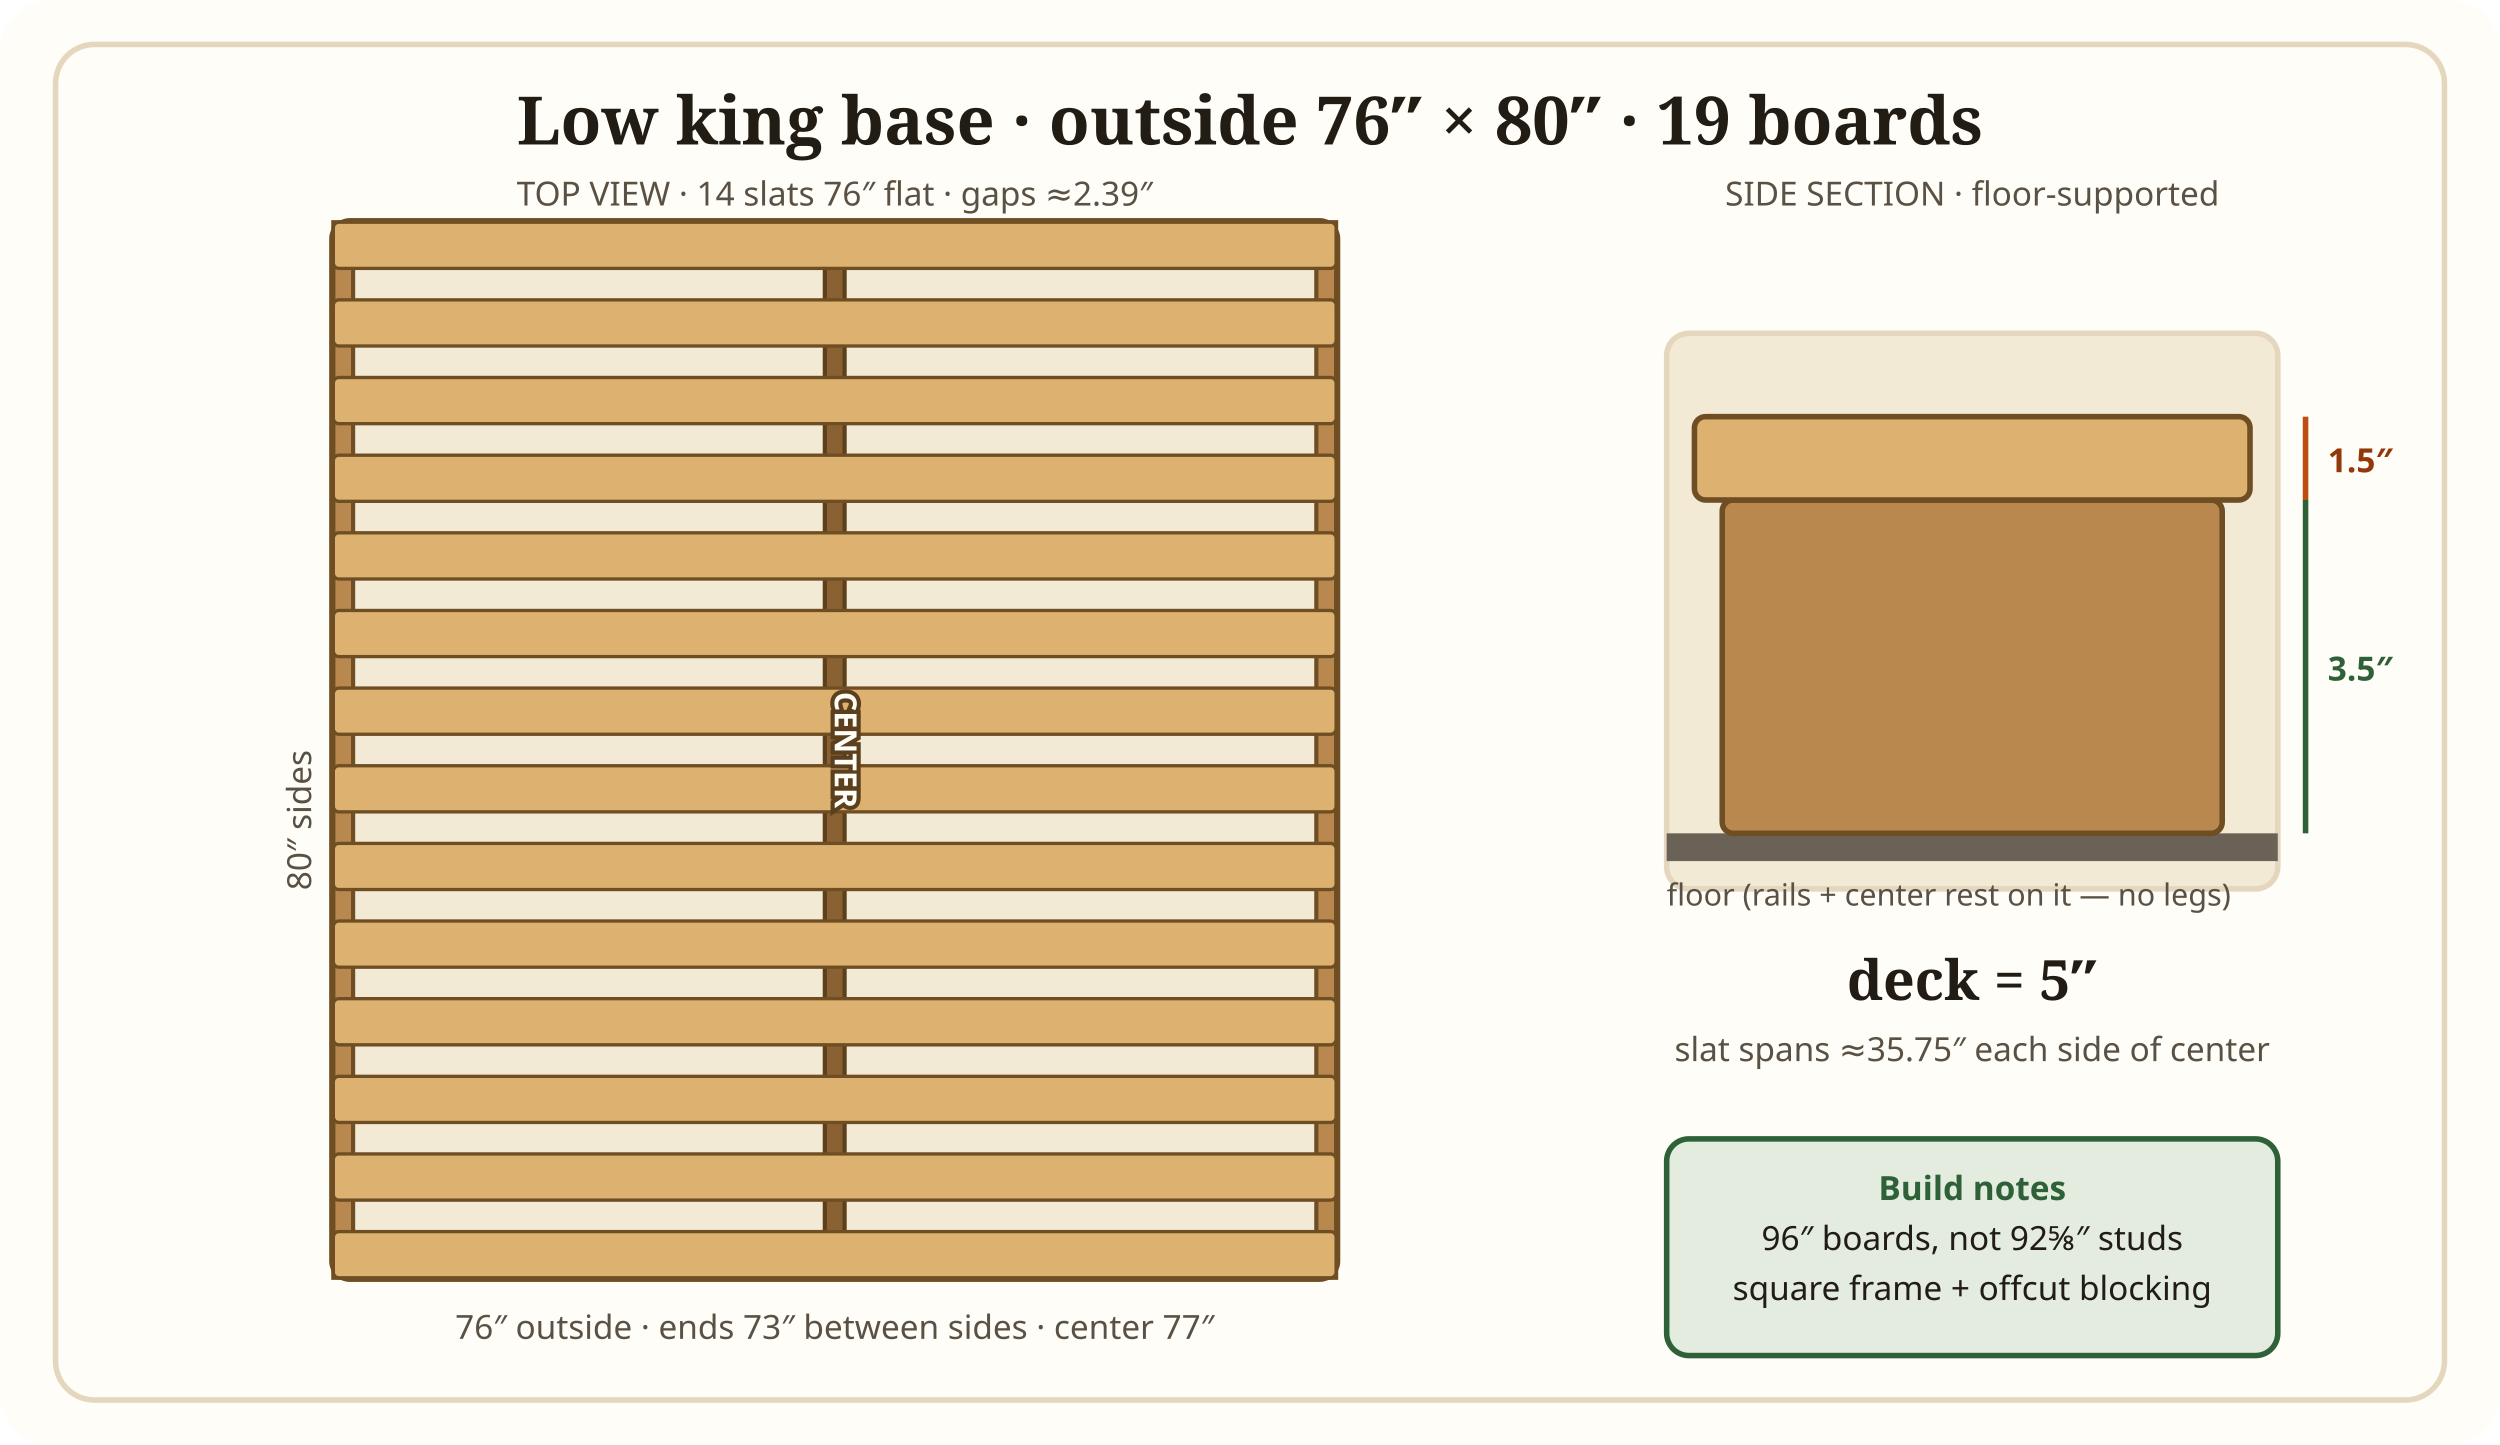
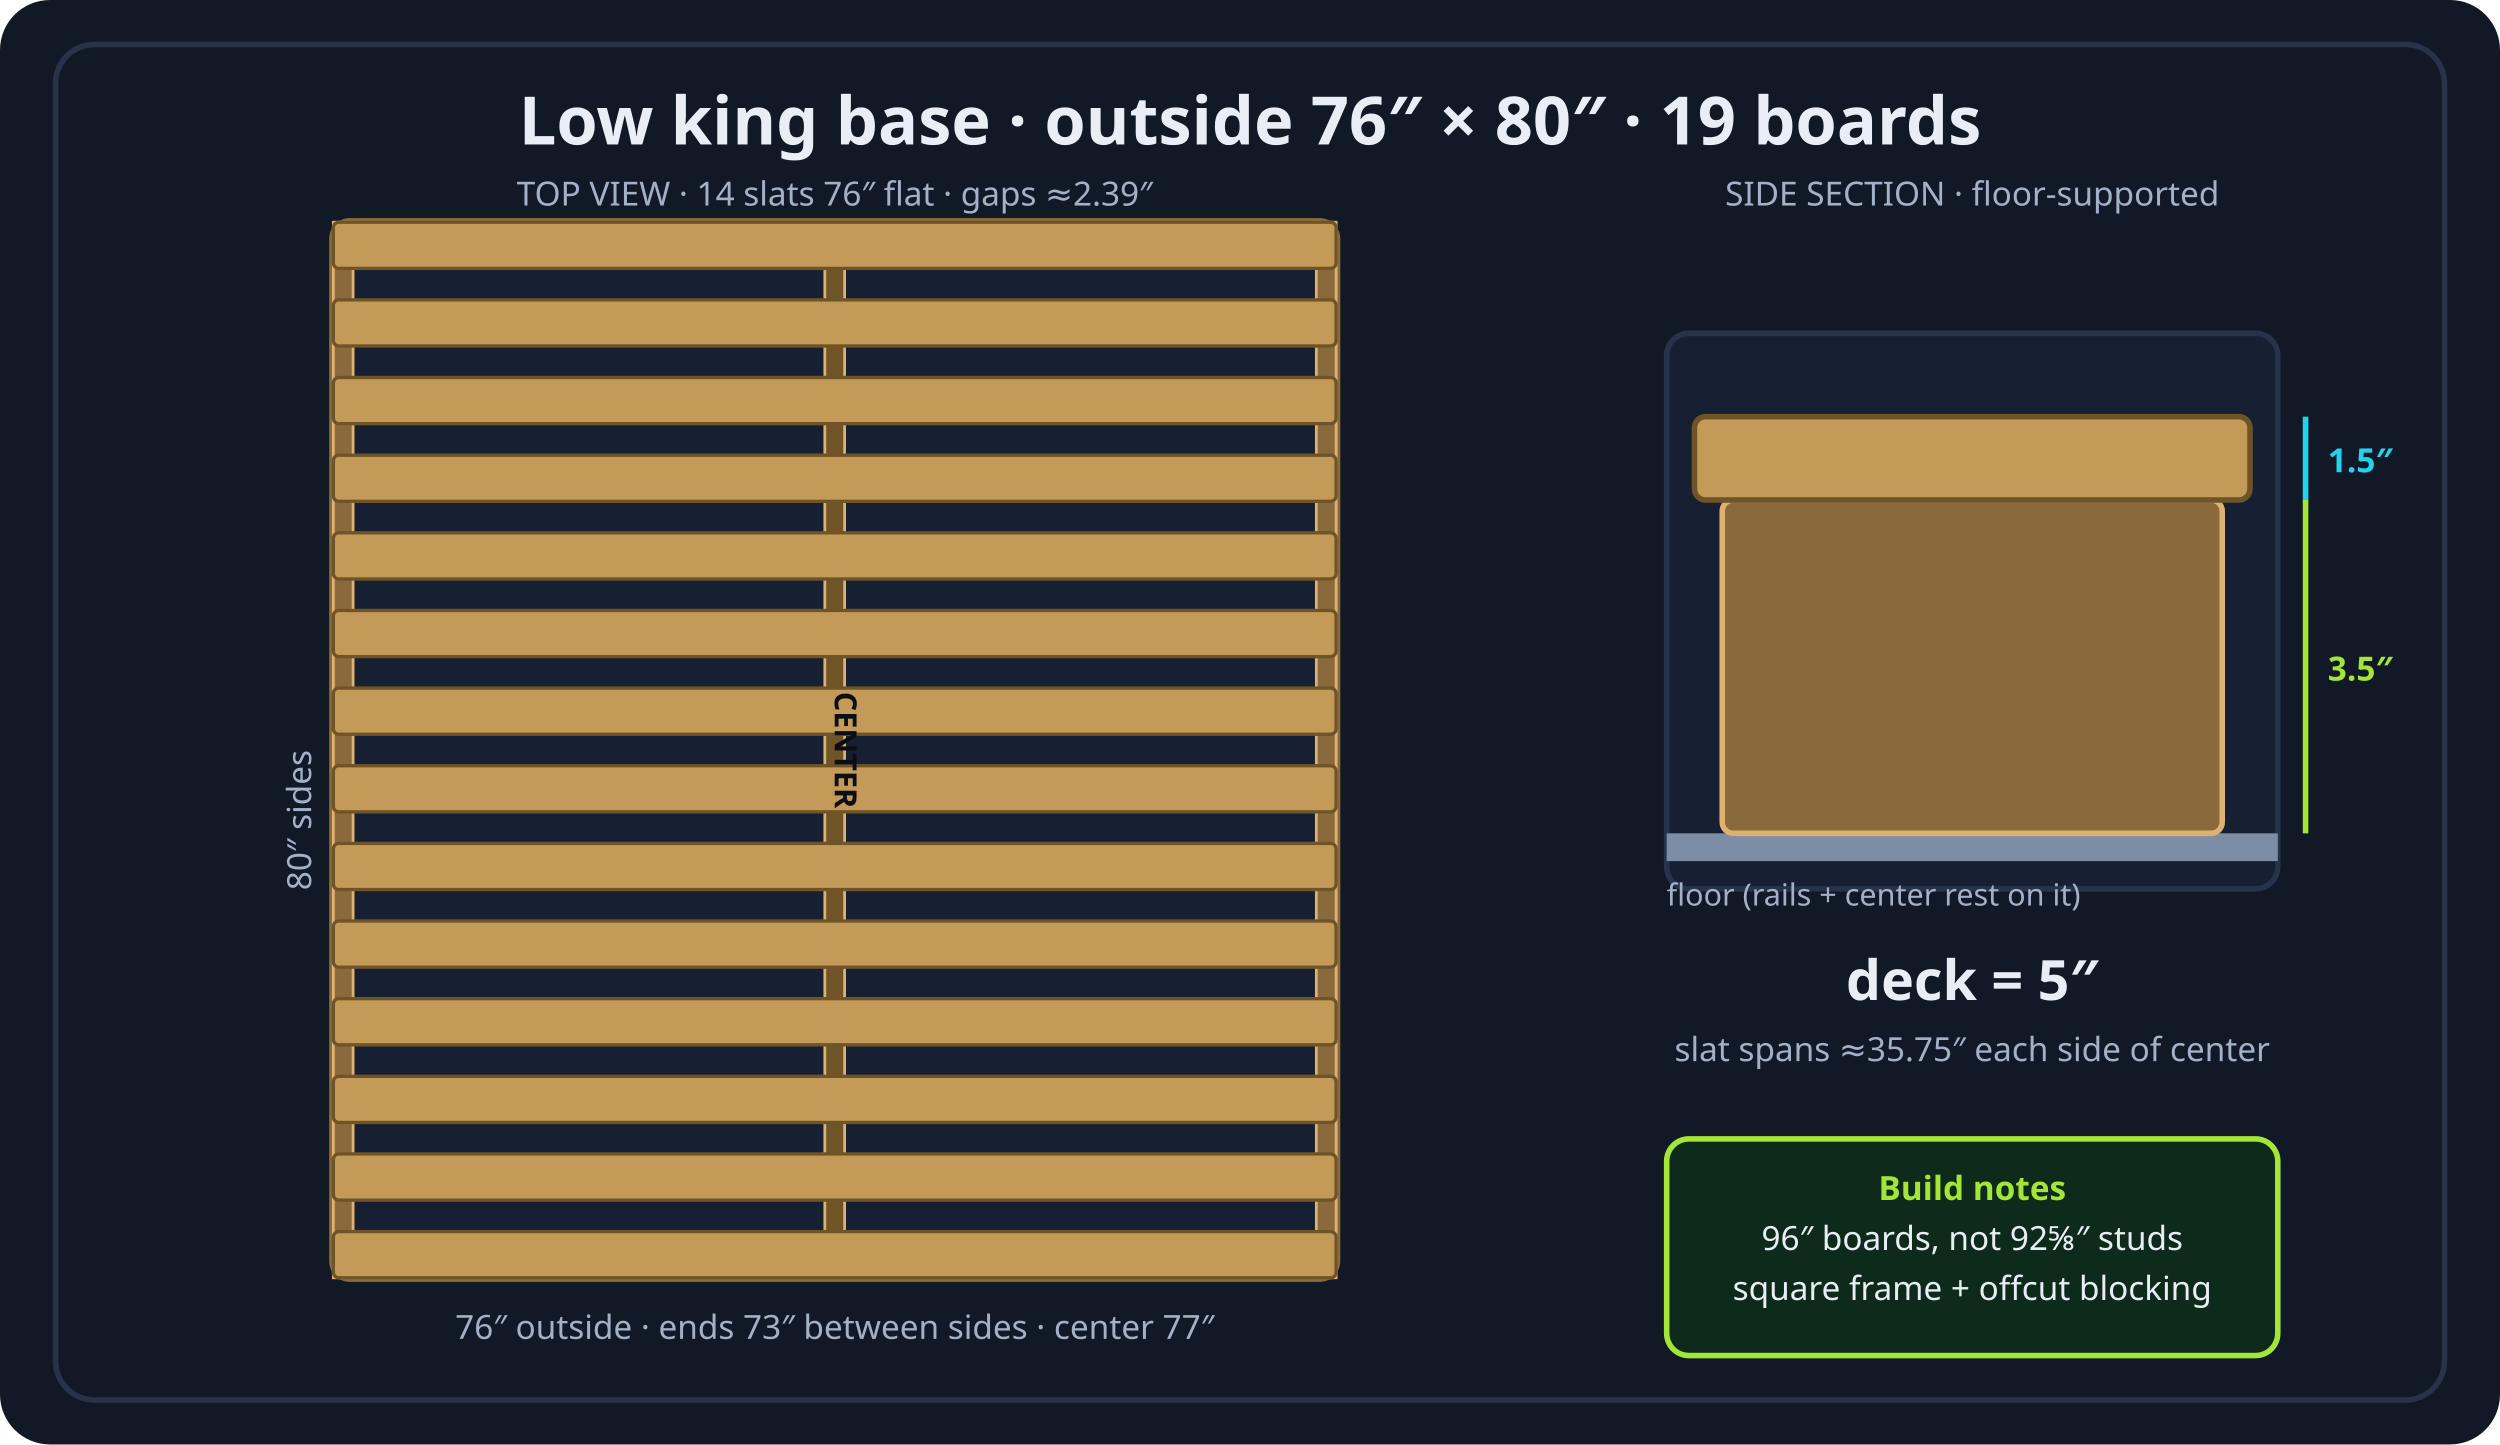
<svg xmlns="http://www.w3.org/2000/svg" viewBox="0 0 900 520" role="img" aria-labelledby="bpT bpD">
-   <rect width="900" height="520" rx="18" fill="#FFFDF7" />
-   <rect x="20" y="16" width="860" height="488" rx="14" fill="none" stroke="#E4D7BE" stroke-width="2" />
-   <text x="450" y="52" text-anchor="middle" font-family="Georgia,serif" font-size="24" font-weight="bold" fill="#211C14">Low king base · outside 76″ × 80″ · 19 boards</text>
-   <g font-family="system-ui,sans-serif" font-size="13" fill="#211C14">
-     <rect x="120" y="80" width="361" height="380" rx="6" fill="#F3EAD6" stroke="#6E4E22" stroke-width="3" />
-     <rect x="120" y="80" width="7.12" height="380" fill="#B9884E" stroke="#6E4E22" stroke-width="1.5" />
-     <rect x="473.88" y="80" width="7.12" height="380" fill="#B9884E" stroke="#6E4E22" stroke-width="1.5" />
-     <rect x="127.12" y="80" width="346.76" height="7.12" fill="#C99A5B" stroke="#6E4E22" stroke-width="1.5" />
-     <rect x="127.12" y="452.88" width="346.76" height="7.12" fill="#C99A5B" stroke="#6E4E22" stroke-width="1.5" />
-     <rect x="296.94" y="87.12" width="7.12" height="365.76" fill="#8A6132" stroke="#5C3F1C" stroke-width="1.5" />
-     <g fill="#DDB271" stroke="#6E4E22" stroke-width="1.2">
+   <rect width="900" height="520" rx="18" fill="#121926" />
+   <rect x="20" y="16" width="860" height="488" rx="14" fill="none" stroke="#26334A" stroke-width="2" />
+   <text x="450" y="52" text-anchor="middle" font-family="system-ui,sans-serif" font-size="24" font-weight="bold" fill="#E9EEF6">Low king base · outside 76″ × 80″ · 19 boards</text>
+   <g font-family="system-ui,sans-serif" font-size="13" fill="#E9EEF6">
+     <rect x="120" y="80" width="361" height="380" rx="6" fill="#162032" stroke="#8A6A3C" stroke-width="3" />
+     <rect x="120" y="80" width="7.12" height="380" fill="#8A6A3C" stroke="#DDB271" stroke-width="1" />
+     <rect x="473.88" y="80" width="7.12" height="380" fill="#8A6A3C" stroke="#DDB271" stroke-width="1" />
+     <rect x="127.12" y="80" width="346.76" height="7.12" fill="#A37F45" stroke="#DDB271" stroke-width="1" />
+     <rect x="127.12" y="452.88" width="346.76" height="7.12" fill="#A37F45" stroke="#DDB271" stroke-width="1" />
+     <rect x="296.94" y="87.12" width="7.12" height="365.76" fill="#6E5426" stroke="#DDB271" stroke-width="1" />
+     <g fill="#C49A58" stroke="#6E5426" stroke-width="1.2">
      <rect x="120" y="80" width="361" height="16.62" rx="2" />
      <rect x="120" y="107.95" width="361" height="16.62" rx="2" />
      <rect x="120" y="135.9" width="361" height="16.62" rx="2" />
      <rect x="120" y="163.86" width="361" height="16.62" rx="2" />
      <rect x="120" y="191.81" width="361" height="16.62" rx="2" />
      <rect x="120" y="219.76" width="361" height="16.62" rx="2" />
      <rect x="120" y="247.71" width="361" height="16.62" rx="2" />
      <rect x="120" y="275.66" width="361" height="16.62" rx="2" />
      <rect x="120" y="303.62" width="361" height="16.62" rx="2" />
      <rect x="120" y="331.57" width="361" height="16.62" rx="2" />
      <rect x="120" y="359.52" width="361" height="16.62" rx="2" />
      <rect x="120" y="387.47" width="361" height="16.62" rx="2" />
      <rect x="120" y="415.42" width="361" height="16.62" rx="2" />
      <rect x="120" y="443.38" width="361" height="16.62" rx="2" />
    </g>
-     <text x="300.5" y="74" text-anchor="middle" font-size="12" fill="#5A5145">TOP VIEW · 14 slats 76″ flat · gaps ≈2.39″</text>
-     <text x="112" y="270" text-anchor="end" font-size="12" fill="#5A5145" transform="rotate(-90 112,270)">80″ sides</text>
-     <text x="300.5" y="482" text-anchor="middle" font-size="12" fill="#5A5145">76″ outside · ends 73″ between sides · center 77″</text>
-     <text x="300.5" y="270" text-anchor="middle" font-size="11" font-weight="bold" fill="#FFFDF7" stroke="#5C3F1C" stroke-width="3" paint-order="stroke" transform="rotate(90 300.5,270)">CENTER</text>
+     <text x="300.5" y="74" text-anchor="middle" font-size="12" fill="#A3B1C8">TOP VIEW · 14 slats 76″ flat · gaps ≈2.39″</text>
+     <text x="112" y="270" text-anchor="end" font-size="12" fill="#A3B1C8" transform="rotate(-90 112,270)">80″ sides</text>
+     <text x="300.5" y="482" text-anchor="middle" font-size="12" fill="#A3B1C8">76″ outside · ends 73″ between sides · center 77″</text>
+     <text x="300.5" y="270" text-anchor="middle" font-size="11" font-weight="bold" fill="#0B0F14" transform="rotate(90 300.5,270)">CENTER</text>
  </g>
  <g font-family="system-ui,sans-serif">
-     <text x="710" y="74" text-anchor="middle" font-size="12" fill="#5A5145">SIDE SECTION · floor-supported</text>
-     <rect x="600" y="120" width="220" height="200" rx="8" fill="#F3EAD6" stroke="#E4D7BE" stroke-width="2" />
-     <rect x="600" y="300" width="220" height="10" fill="#6B6257" />
-     <text x="600" y="326" font-size="11" fill="#5A5145">floor (rails + center rest on it — no legs)</text>
-     <rect x="620" y="180" width="180" height="120" rx="4" fill="#B9884E" stroke="#6E4E22" stroke-width="2" />
-     <rect x="610" y="150" width="200" height="30" rx="4" fill="#DDB271" stroke="#6E4E22" stroke-width="2" />
-     <line x1="830" y1="150" x2="830" y2="180" stroke="#BC4E12" stroke-width="2" />
-     <text x="838" y="170" font-size="12" font-weight="bold" fill="#93380A">1.5″</text>
-     <line x1="830" y1="180" x2="830" y2="300" stroke="#2F6138" stroke-width="2" />
-     <text x="838" y="245" font-size="12" font-weight="bold" fill="#2F6138">3.5″</text>
-     <text x="710" y="360" text-anchor="middle" font-family="Georgia,serif" font-size="20" font-weight="bold" fill="#211C14">deck = 5″</text>
-     <text x="710" y="382" text-anchor="middle" font-size="12" fill="#5A5145">slat spans ≈35.75″ each side of center</text>
-     <g font-size="12" fill="#211C14">
-       <rect x="600" y="410" width="220" height="78" rx="8" fill="#E3ECDF" stroke="#2F6138" stroke-width="2" />
-       <text x="710" y="432" text-anchor="middle" font-weight="bold" fill="#2F6138">Build notes</text>
-       <text x="710" y="450" text-anchor="middle">96″ boards, not 92⅝″ studs</text>
-       <text x="710" y="468" text-anchor="middle">square frame + offcut blocking</text>
+     <text x="710" y="74" text-anchor="middle" font-size="12" fill="#A3B1C8">SIDE SECTION · floor-supported</text>
+     <rect x="600" y="120" width="220" height="200" rx="8" fill="#162032" stroke="#26334A" stroke-width="2" />
+     <rect x="600" y="300" width="220" height="10" fill="#7E8DA6" />
+     <text x="600" y="326" font-size="11" fill="#A3B1C8">floor (rails + center rest on it)</text>
+     <rect x="620" y="180" width="180" height="120" rx="4" fill="#8A6A3C" stroke="#DDB271" stroke-width="2" />
+     <rect x="610" y="150" width="200" height="30" rx="4" fill="#C49A58" stroke="#6E5426" stroke-width="2" />
+     <line x1="830" y1="150" x2="830" y2="180" stroke="#22D3EE" stroke-width="2" />
+     <text x="838" y="170" font-size="12" font-weight="bold" fill="#22D3EE">1.5″</text>
+     <line x1="830" y1="180" x2="830" y2="300" stroke="#A3E635" stroke-width="2" />
+     <text x="838" y="245" font-size="12" font-weight="bold" fill="#A3E635">3.5″</text>
+     <text x="710" y="360" text-anchor="middle" font-family="system-ui,sans-serif" font-size="20" font-weight="bold" fill="#E9EEF6">deck = 5″</text>
+     <text x="710" y="382" text-anchor="middle" font-size="12" fill="#A3B1C8">slat spans ≈35.75″ each side of center</text>
+     <g font-size="12" fill="#E9EEF6">
+       <rect x="600" y="410" width="220" height="78" rx="8" fill="#0E2A1A" stroke="#A3E635" stroke-width="2" />
+       <text x="710" y="432" text-anchor="middle" font-weight="bold" fill="#A3E635">Build notes</text>
+       <text x="710" y="450" text-anchor="middle" fill="#E9EEF6">96″ boards, not 92⅝″ studs</text>
+       <text x="710" y="468" text-anchor="middle" fill="#E9EEF6">square frame + offcut blocking</text>
    </g>
  </g>
</svg>
